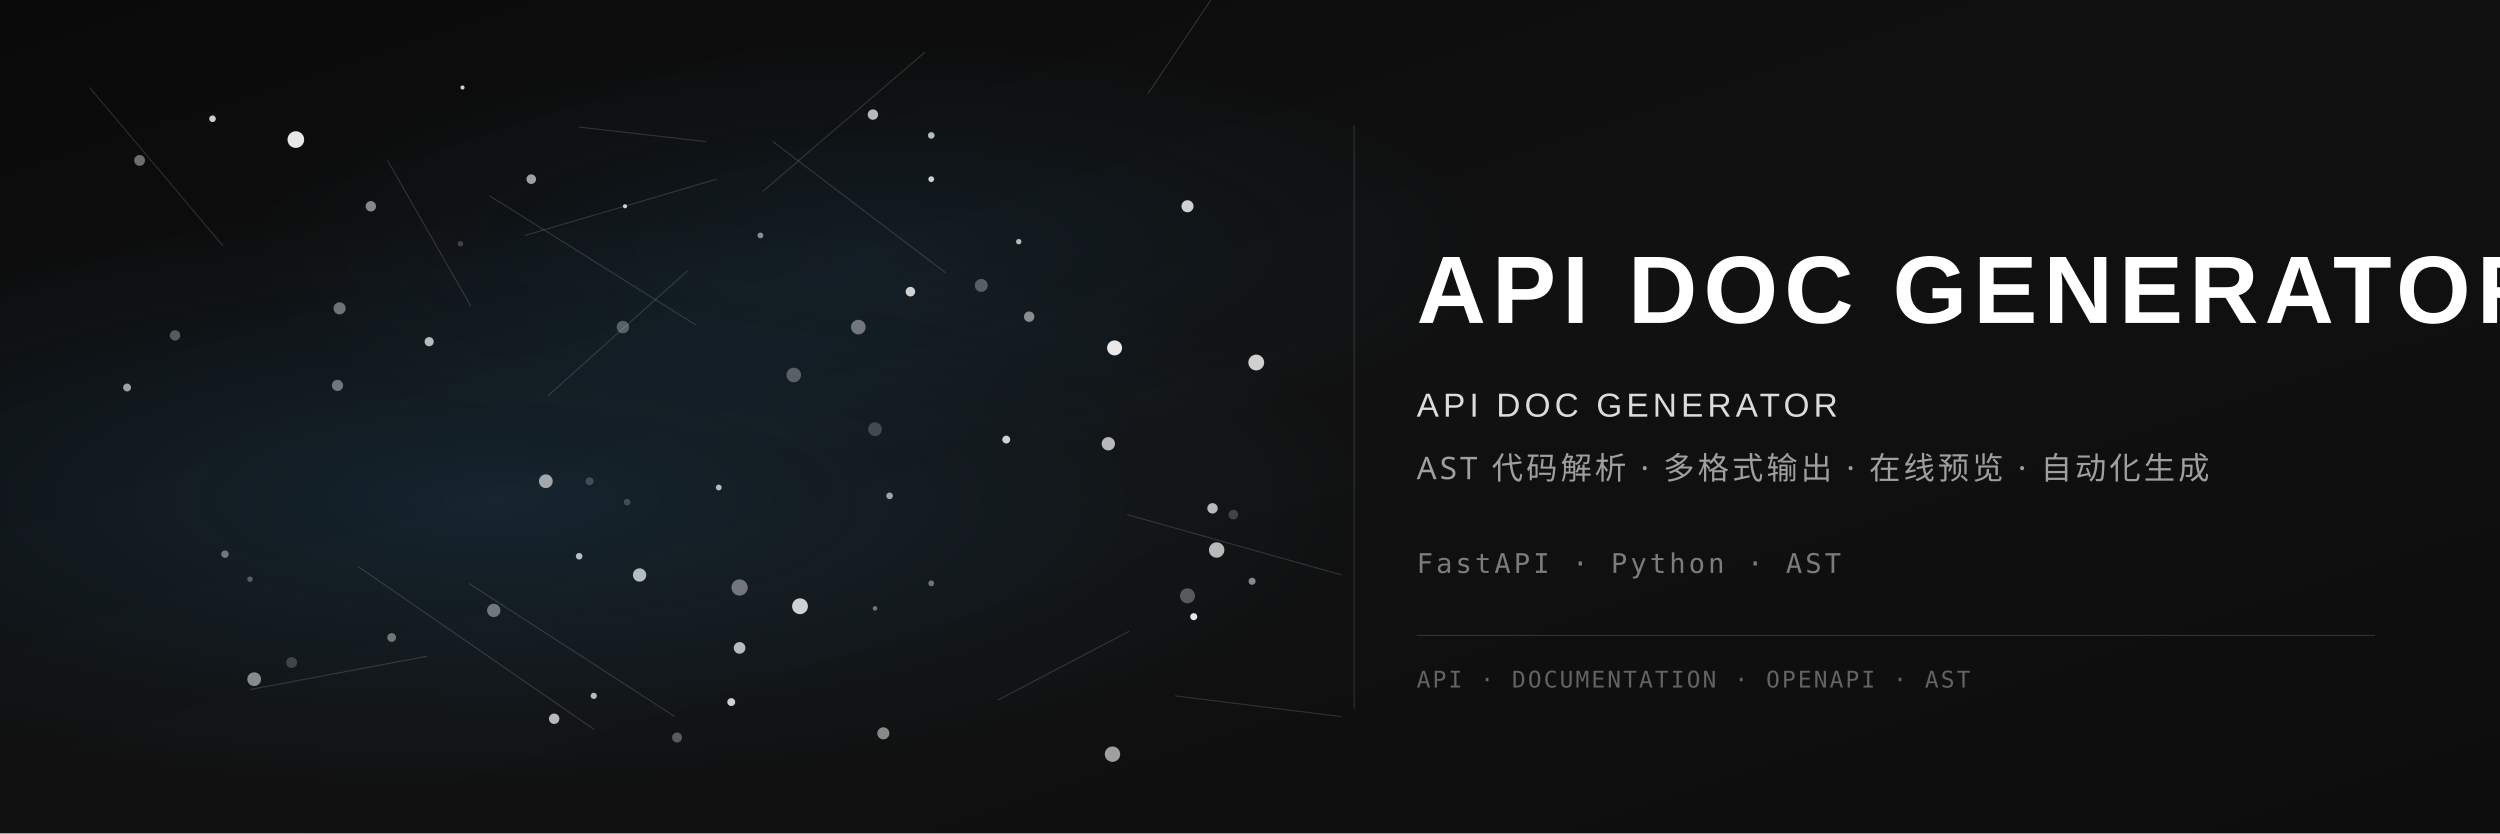
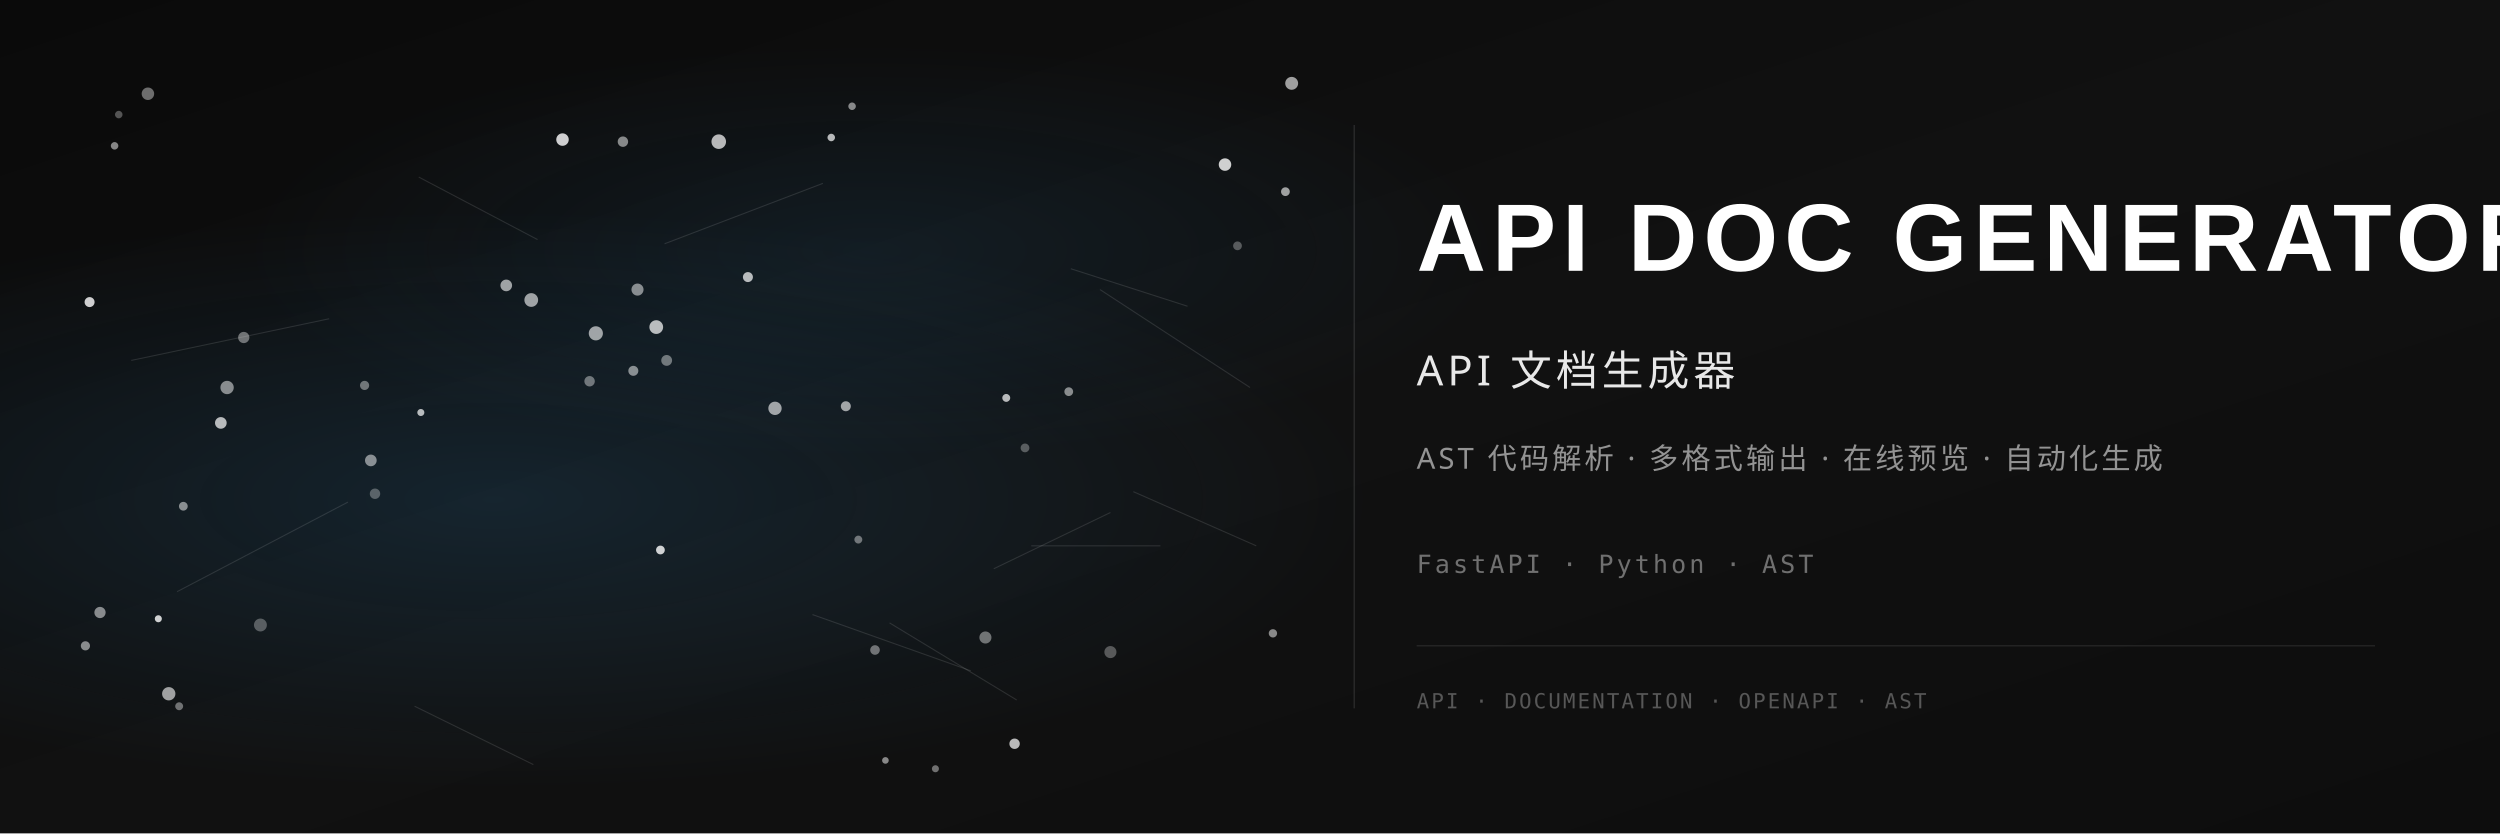
<svg xmlns="http://www.w3.org/2000/svg" viewBox="0 0 1200 400" width="1200" height="400">
  <defs>
    <linearGradient id="bg" x1="0%" y1="0%" x2="100%" y2="100%">
      <stop offset="0%" style="stop-color:#0a0a0a" />
      <stop offset="50%" style="stop-color:#111111" />
      <stop offset="100%" style="stop-color:#0d0d0d" />
    </linearGradient>
    <radialGradient id="glow1" cx="20%" cy="60%" r="35%">
      <stop offset="0%" style="stop-color:#3498DB;stop-opacity:0.15" />
      <stop offset="100%" style="stop-color:#3498DB;stop-opacity:0" />
    </radialGradient>
    <radialGradient id="glow2" cx="35%" cy="30%" r="25%">
      <stop offset="0%" style="stop-color:#3498DB;stop-opacity:0.1" />
      <stop offset="100%" style="stop-color:#3498DB;stop-opacity:0" />
    </radialGradient>
  </defs>
  <rect width="1200" height="400" fill="url(#bg)" />
  <rect width="1200" height="400" fill="url(#glow1)" />
  <rect width="1200" height="400" fill="url(#glow2)" />
-   <circle cx="299" cy="157" r="3.0" fill="white" opacity="0.3" />
-   <circle cx="188" cy="306" r="2.1" fill="white" opacity="0.4" />
-   <circle cx="67" cy="77" r="2.6" fill="white" opacity="0.4" />
-   <circle cx="573" cy="296" r="1.7" fill="white" opacity="0.9" />
-   <circle cx="178" cy="99" r="2.5" fill="white" opacity="0.5" />
-   <circle cx="237" cy="293" r="3.2" fill="white" opacity="0.4" />
-   <circle cx="437" cy="140" r="2.3" fill="white" opacity="0.8" />
-   <circle cx="122" cy="326" r="3.3" fill="white" opacity="0.5" />
-   <circle cx="412" cy="157" r="3.5" fill="white" opacity="0.4" />
-   <circle cx="140" cy="318" r="2.6" fill="white" opacity="0.2" />
-   <circle cx="419" cy="55" r="2.5" fill="white" opacity="0.7" />
-   <circle cx="266" cy="345" r="2.5" fill="white" opacity="0.7" />
-   <circle cx="534" cy="362" r="3.7" fill="white" opacity="0.6" />
-   <circle cx="489" cy="116" r="1.3" fill="white" opacity="0.7" />
-   <circle cx="582" cy="244" r="2.5" fill="white" opacity="0.7" />
-   <circle cx="420" cy="292" r="1.1" fill="white" opacity="0.4" />
-   <circle cx="351" cy="337" r="1.9" fill="white" opacity="0.8" />
-   <circle cx="447" cy="86" r="1.4" fill="white" opacity="0.8" />
-   <circle cx="384" cy="291" r="3.8" fill="white" opacity="0.8" />
-   <circle cx="206" cy="164" r="2.2" fill="white" opacity="0.7" />
-   <circle cx="420" cy="206" r="3.3" fill="white" opacity="0.2" />
-   <circle cx="325" cy="354" r="2.4" fill="white" opacity="0.3" />
-   <circle cx="603" cy="174" r="3.8" fill="white" opacity="0.8" />
-   <circle cx="307" cy="276" r="3.2" fill="white" opacity="0.7" />
-   <circle cx="221" cy="117" r="1.3" fill="white" opacity="0.2" />
-   <circle cx="535" cy="167" r="3.6" fill="white" opacity="0.9" />
-   <circle cx="592" cy="247" r="2.3" fill="white" opacity="0.2" />
-   <circle cx="471" cy="137" r="3.1" fill="white" opacity="0.3" />
-   <circle cx="365" cy="113" r="1.4" fill="white" opacity="0.5" />
-   <circle cx="283" cy="231" r="1.9" fill="white" opacity="0.2" />
-   <circle cx="447" cy="65" r="1.6" fill="white" opacity="0.7" />
-   <circle cx="301" cy="241" r="1.6" fill="white" opacity="0.2" />
-   <circle cx="532" cy="213" r="3.2" fill="white" opacity="0.7" />
-   <circle cx="61" cy="186" r="1.9" fill="white" opacity="0.6" />
-   <circle cx="262" cy="231" r="3.3" fill="white" opacity="0.6" />
-   <circle cx="102" cy="57" r="1.6" fill="white" opacity="0.8" />
-   <circle cx="570" cy="286" r="3.6" fill="white" opacity="0.3" />
-   <circle cx="584" cy="264" r="3.7" fill="white" opacity="0.7" />
-   <circle cx="142" cy="67" r="4.0" fill="white" opacity="0.9" />
-   <circle cx="427" cy="238" r="1.6" fill="white" opacity="0.6" />
-   <circle cx="84" cy="161" r="2.5" fill="white" opacity="0.3" />
-   <circle cx="120" cy="278" r="1.3" fill="white" opacity="0.3" />
-   <circle cx="570" cy="99" r="2.9" fill="white" opacity="0.8" />
-   <circle cx="494" cy="152" r="2.5" fill="white" opacity="0.5" />
-   <circle cx="601" cy="279" r="1.7" fill="white" opacity="0.5" />
-   <circle cx="222" cy="42" r="1.0" fill="white" opacity="0.8" />
-   <circle cx="278" cy="267" r="1.6" fill="white" opacity="0.7" />
-   <circle cx="345" cy="234" r="1.4" fill="white" opacity="0.7" />
-   <circle cx="163" cy="148" r="2.9" fill="white" opacity="0.4" />
-   <circle cx="255" cy="86" r="2.3" fill="white" opacity="0.6" />
-   <circle cx="355" cy="311" r="2.8" fill="white" opacity="0.7" />
-   <circle cx="285" cy="334" r="1.5" fill="white" opacity="0.7" />
-   <circle cx="447" cy="280" r="1.4" fill="white" opacity="0.4" />
-   <circle cx="108" cy="266" r="1.8" fill="white" opacity="0.4" />
-   <circle cx="381" cy="180" r="3.5" fill="white" opacity="0.3" />
-   <circle cx="300" cy="99" r="1.0" fill="white" opacity="0.8" />
-   <circle cx="483" cy="211" r="1.9" fill="white" opacity="0.8" />
-   <circle cx="162" cy="185" r="2.7" fill="white" opacity="0.4" />
-   <circle cx="355" cy="282" r="3.9" fill="white" opacity="0.4" />
-   <circle cx="424" cy="352" r="2.9" fill="white" opacity="0.5" />
-   <line x1="235" y1="94" x2="334" y2="156" stroke="white" stroke-width="0.5" opacity="0.15" />
-   <line x1="172" y1="272" x2="285" y2="350" stroke="white" stroke-width="0.5" opacity="0.15" />
-   <line x1="225" y1="280" x2="324" y2="344" stroke="white" stroke-width="0.5" opacity="0.15" />
-   <line x1="186" y1="77" x2="226" y2="147" stroke="white" stroke-width="0.5" opacity="0.15" />
-   <line x1="252" y1="113" x2="344" y2="86" stroke="white" stroke-width="0.5" opacity="0.15" />
-   <line x1="541" y1="247" x2="644" y2="276" stroke="white" stroke-width="0.5" opacity="0.15" />
-   <line x1="43" y1="42" x2="107" y2="118" stroke="white" stroke-width="0.5" opacity="0.15" />
-   <line x1="366" y1="92" x2="444" y2="25" stroke="white" stroke-width="0.5" opacity="0.15" />
-   <line x1="120" y1="331" x2="205" y2="315" stroke="white" stroke-width="0.5" opacity="0.15" />
-   <line x1="479" y1="336" x2="542" y2="303" stroke="white" stroke-width="0.5" opacity="0.15" />
-   <line x1="278" y1="61" x2="339" y2="68" stroke="white" stroke-width="0.5" opacity="0.15" />
-   <line x1="564" y1="334" x2="644" y2="344" stroke="white" stroke-width="0.5" opacity="0.15" />
-   <line x1="551" y1="45" x2="604" y2="-34" stroke="white" stroke-width="0.5" opacity="0.15" />
-   <line x1="263" y1="190" x2="330" y2="130" stroke="white" stroke-width="0.5" opacity="0.15" />
-   <line x1="371" y1="68" x2="454" y2="131" stroke="white" stroke-width="0.5" opacity="0.15" />
+   <circle cx="345" cy="68" r="3.5" fill="white" opacity="0.7" />
+   <circle cx="286" cy="160" r="3.4" fill="white" opacity="0.6" />
+   <circle cx="304" cy="178" r="2.4" fill="white" opacity="0.5" />
+   <circle cx="320" cy="173" r="2.6" fill="white" opacity="0.4" />
+   <circle cx="492" cy="215" r="2.1" fill="white" opacity="0.3" />
+   <circle cx="594" cy="118" r="2.1" fill="white" opacity="0.3" />
+   <circle cx="81" cy="333" r="3.2" fill="white" opacity="0.6" />
+   <circle cx="255" cy="144" r="3.3" fill="white" opacity="0.6" />
+   <circle cx="283" cy="183" r="2.5" fill="white" opacity="0.4" />
+   <circle cx="117" cy="162" r="2.7" fill="white" opacity="0.4" />
+   <circle cx="76" cy="297" r="1.7" fill="white" opacity="0.8" />
+   <circle cx="487" cy="357" r="2.5" fill="white" opacity="0.7" />
+   <circle cx="48" cy="294" r="2.7" fill="white" opacity="0.5" />
+   <circle cx="306" cy="139" r="2.9" fill="white" opacity="0.5" />
+   <circle cx="175" cy="185" r="2.2" fill="white" opacity="0.4" />
+   <circle cx="106" cy="203" r="2.8" fill="white" opacity="0.7" />
+   <circle cx="178" cy="221" r="2.8" fill="white" opacity="0.5" />
+   <circle cx="55" cy="70" r="1.8" fill="white" opacity="0.5" />
+   <circle cx="43" cy="145" r="2.4" fill="white" opacity="0.8" />
+   <circle cx="399" cy="66" r="1.8" fill="white" opacity="0.7" />
+   <circle cx="317" cy="264" r="2.1" fill="white" opacity="0.8" />
+   <circle cx="88" cy="243" r="2.1" fill="white" opacity="0.5" />
+   <circle cx="180" cy="237" r="2.5" fill="white" opacity="0.3" />
+   <circle cx="620" cy="40" r="3.1" fill="white" opacity="0.6" />
+   <circle cx="513" cy="188" r="2.1" fill="white" opacity="0.5" />
+   <circle cx="611" cy="304" r="2.0" fill="white" opacity="0.5" />
+   <circle cx="372" cy="196" r="3.2" fill="white" opacity="0.6" />
+   <circle cx="270" cy="67" r="3.0" fill="white" opacity="0.8" />
+   <circle cx="109" cy="186" r="3.2" fill="white" opacity="0.5" />
+   <circle cx="359" cy="133" r="2.4" fill="white" opacity="0.7" />
+   <circle cx="125" cy="300" r="3.1" fill="white" opacity="0.3" />
+   <circle cx="533" cy="313" r="2.9" fill="white" opacity="0.3" />
+   <circle cx="425" cy="365" r="1.6" fill="white" opacity="0.5" />
+   <circle cx="483" cy="191" r="1.9" fill="white" opacity="0.7" />
+   <circle cx="406" cy="195" r="2.4" fill="white" opacity="0.6" />
+   <circle cx="71" cy="45" r="3.0" fill="white" opacity="0.4" />
+   <circle cx="243" cy="137" r="2.8" fill="white" opacity="0.6" />
+   <circle cx="315" cy="157" r="3.3" fill="white" opacity="0.7" />
+   <circle cx="409" cy="51" r="1.8" fill="white" opacity="0.5" />
+   <circle cx="588" cy="79" r="3.0" fill="white" opacity="0.8" />
+   <circle cx="299" cy="68" r="2.5" fill="white" opacity="0.5" />
+   <circle cx="57" cy="55" r="1.8" fill="white" opacity="0.3" />
+   <circle cx="86" cy="339" r="1.9" fill="white" opacity="0.4" />
+   <circle cx="473" cy="306" r="2.9" fill="white" opacity="0.4" />
+   <circle cx="41" cy="310" r="2.2" fill="white" opacity="0.5" />
+   <circle cx="202" cy="198" r="1.7" fill="white" opacity="0.7" />
+   <circle cx="617" cy="92" r="2.1" fill="white" opacity="0.6" />
+   <circle cx="420" cy="312" r="2.3" fill="white" opacity="0.4" />
+   <circle cx="412" cy="259" r="1.9" fill="white" opacity="0.4" />
+   <circle cx="449" cy="369" r="1.7" fill="white" opacity="0.4" />
+   <line x1="199" y1="339" x2="256" y2="367" stroke="white" stroke-width="0.5" opacity="0.12" />
+   <line x1="390" y1="295" x2="466" y2="322" stroke="white" stroke-width="0.5" opacity="0.12" />
+   <line x1="85" y1="284" x2="167" y2="241" stroke="white" stroke-width="0.5" opacity="0.12" />
+   <line x1="528" y1="139" x2="600" y2="186" stroke="white" stroke-width="0.5" opacity="0.12" />
+   <line x1="427" y1="299" x2="488" y2="336" stroke="white" stroke-width="0.5" opacity="0.12" />
+   <line x1="63" y1="173" x2="158" y2="153" stroke="white" stroke-width="0.5" opacity="0.12" />
+   <line x1="514" y1="129" x2="570" y2="147" stroke="white" stroke-width="0.5" opacity="0.12" />
+   <line x1="319" y1="117" x2="395" y2="88" stroke="white" stroke-width="0.5" opacity="0.12" />
+   <line x1="477" y1="273" x2="533" y2="246" stroke="white" stroke-width="0.5" opacity="0.12" />
+   <line x1="201" y1="85" x2="258" y2="115" stroke="white" stroke-width="0.5" opacity="0.12" />
+   <line x1="495" y1="262" x2="557" y2="262" stroke="white" stroke-width="0.5" opacity="0.12" />
+   <line x1="544" y1="236" x2="603" y2="262" stroke="white" stroke-width="0.5" opacity="0.12" />
  <line x1="650" y1="60" x2="650" y2="340" stroke="white" stroke-width="0.5" opacity="0.15" />
-   <text x="680" y="155" font-family="'SF Pro Display','Helvetica Neue',Arial,sans-serif" font-size="46" font-weight="800" fill="white" letter-spacing="3">API DOC GENERATOR</text>
-   <text x="680" y="200" font-family="'SF Pro Display','Helvetica Neue',Arial,sans-serif" font-size="16" font-weight="400" fill="white" opacity="0.85" letter-spacing="2">API DOC GENERATOR</text>
-   <text x="680" y="230" font-family="'Noto Sans SC','PingFang SC','Microsoft YaHei',sans-serif" font-size="15" font-weight="300" fill="white" opacity="0.6" letter-spacing="1.5">AST 代码解析 · 多格式输出 · 在线预览 · 自动化生成</text>
-   <text x="680" y="275" font-family="'SF Mono','Fira Code','Consolas',monospace" font-size="13" fill="white" opacity="0.45" letter-spacing="1.5">FastAPI · Python · AST</text>
-   <line x1="680" y1="305" x2="1140" y2="305" stroke="white" stroke-width="0.5" opacity="0.15" />
-   <text x="680" y="330" font-family="'SF Mono','Fira Code','Consolas',monospace" font-size="11" fill="white" opacity="0.35" letter-spacing="1">API · DOCUMENTATION · OPENAPI · AST</text>
+   <text x="680" y="130" font-family="'SF Pro Display','Helvetica Neue',Arial,sans-serif" font-size="46" font-weight="800" fill="white" letter-spacing="3">API DOC GENERATOR</text>
+   <text x="680" y="185" font-family="'Noto Sans SC','PingFang SC','Microsoft YaHei',sans-serif" font-size="20" font-weight="500" fill="white" opacity="0.9" letter-spacing="2">API 文档生成器</text>
+   <text x="680" y="225" font-family="'Noto Sans SC','PingFang SC','Microsoft YaHei',sans-serif" font-size="14" font-weight="300" fill="white" opacity="0.55" letter-spacing="1.5">AST 代码解析 · 多格式输出 · 在线预览 · 自动化生成</text>
+   <text x="680" y="275" font-family="'SF Mono','Fira Code','Consolas',monospace" font-size="12" fill="white" opacity="0.4" letter-spacing="1.5">FastAPI · Python · AST</text>
+   <line x1="680" y1="310" x2="1140" y2="310" stroke="white" stroke-width="0.5" opacity="0.12" />
+   <text x="680" y="340" font-family="'SF Mono','Fira Code','Consolas',monospace" font-size="10" fill="white" opacity="0.3" letter-spacing="1">API · DOCUMENTATION · OPENAPI · AST</text>
</svg>
